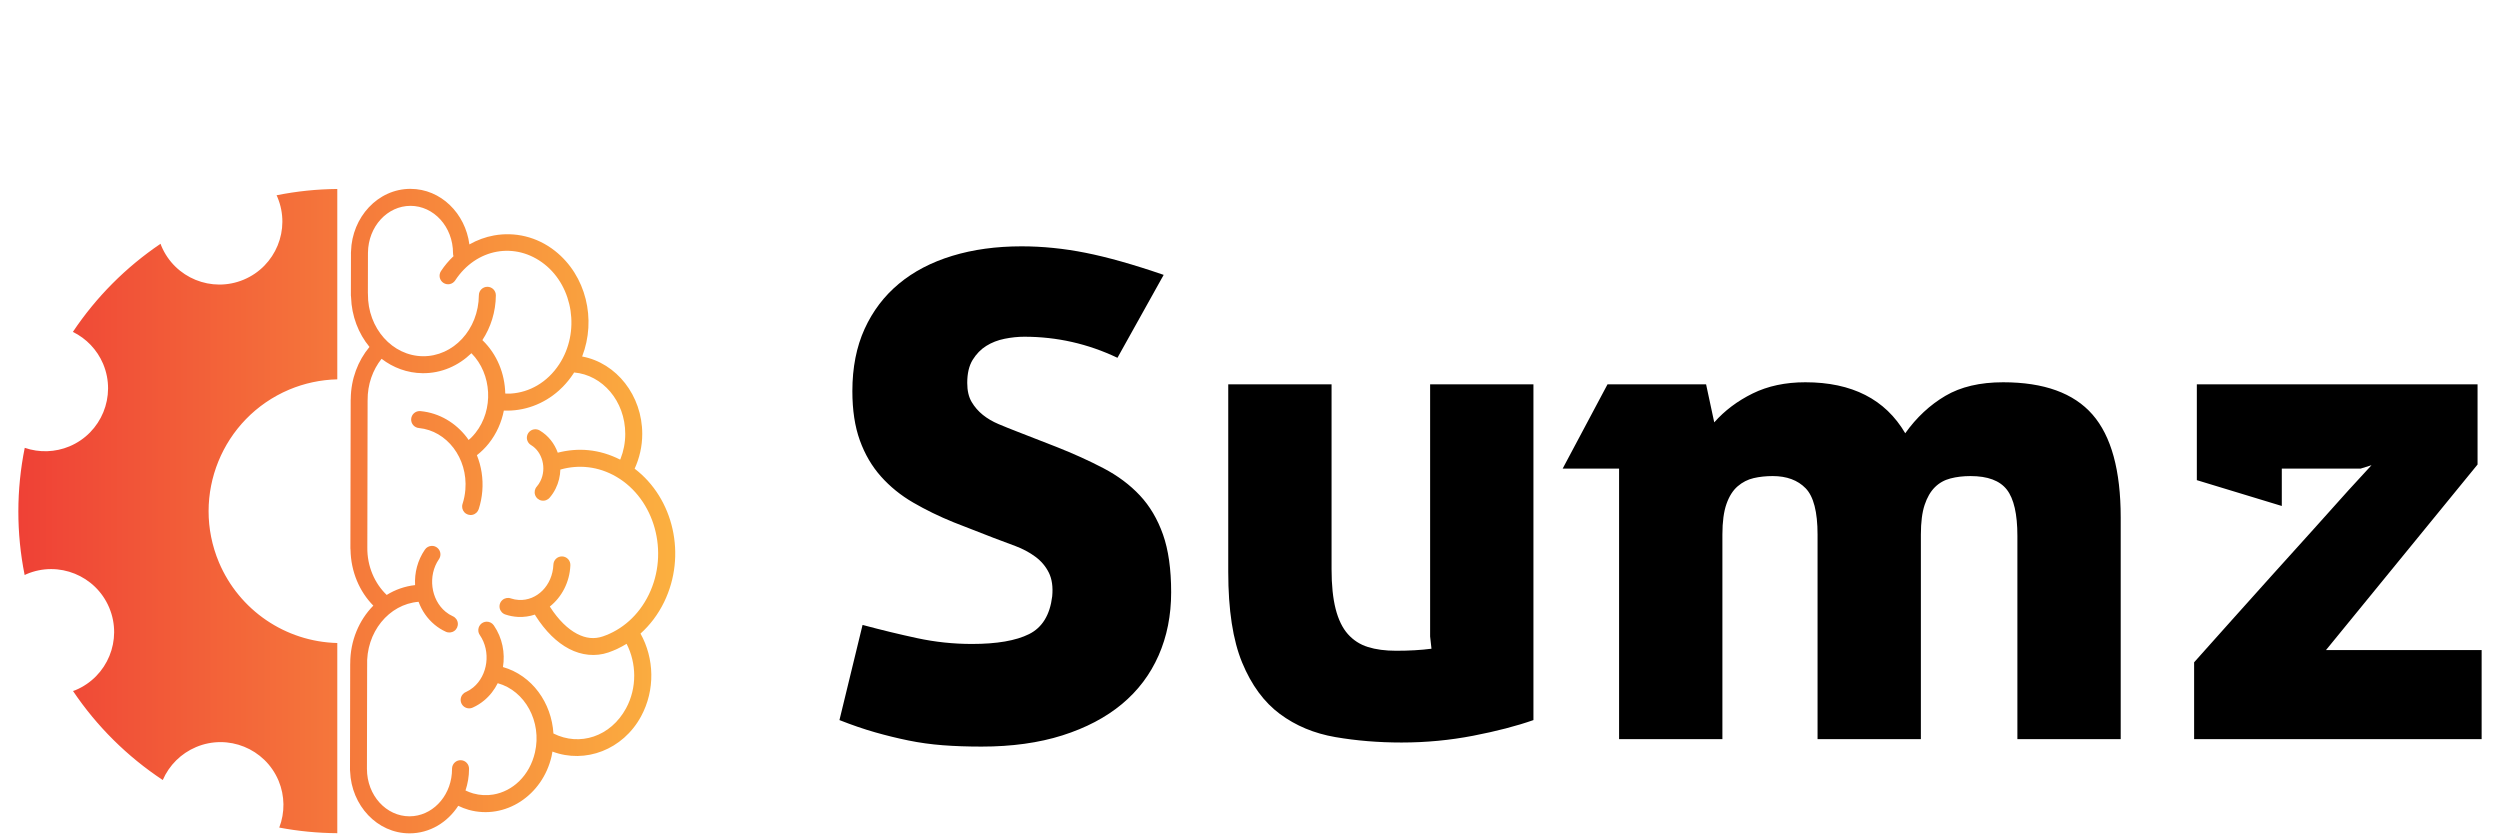
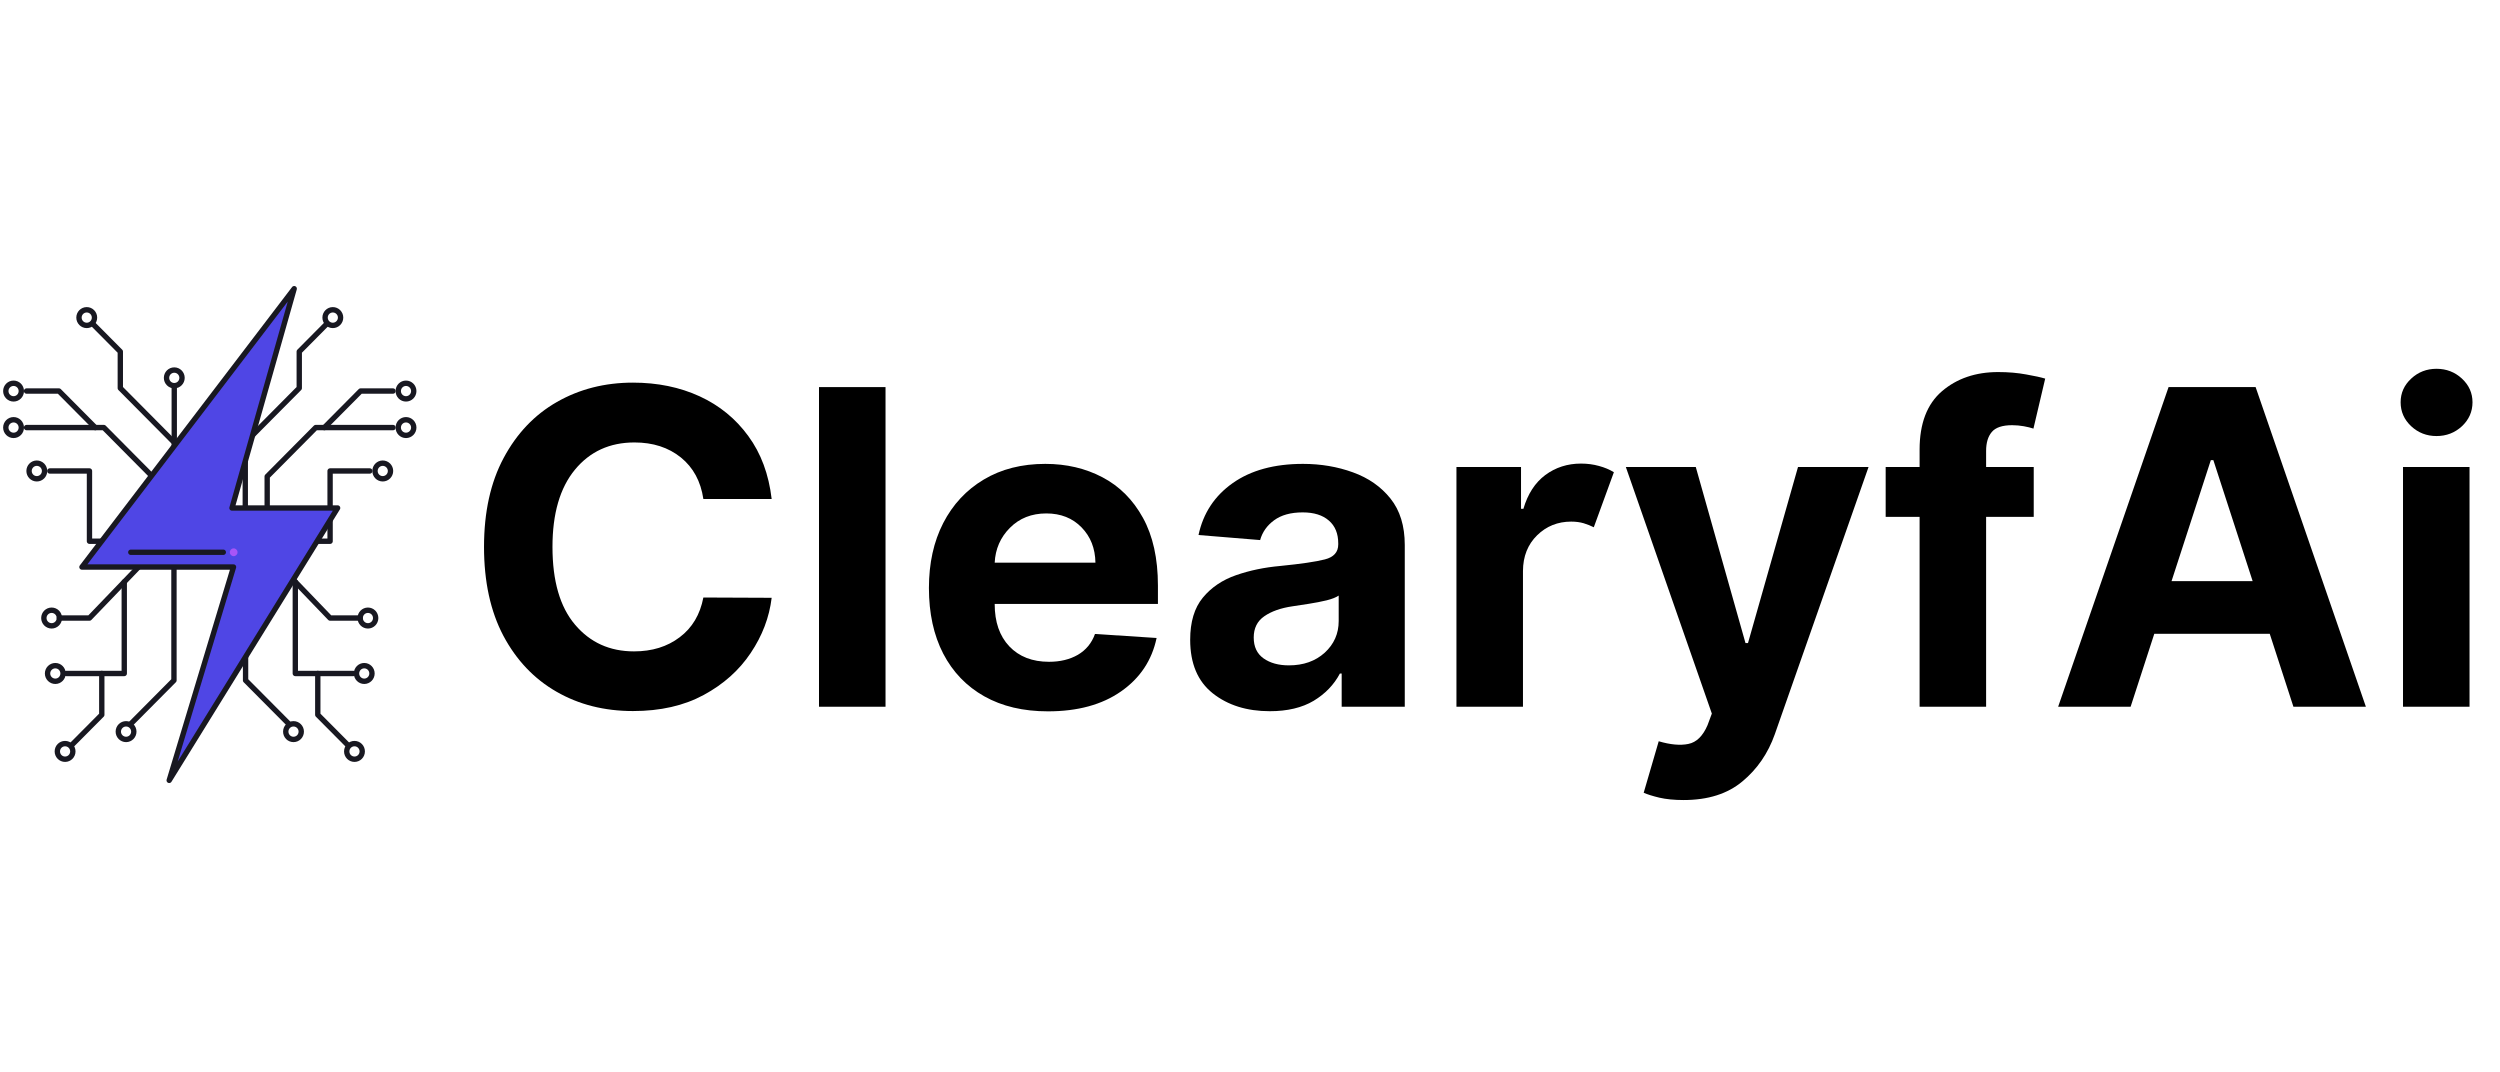
- <svg xmlns="http://www.w3.org/2000/svg" width="90" height="30" viewBox="0 0 300 101.491" class="css-1j8o68f" version="1.1" id="svg12">
-   <defs id="SvgjsDefs10989">
-     <linearGradient id="SvgjsLinearGradient10994">
-       <stop id="SvgjsStop10995" stop-color="#ef4136" offset="0" />
-       <stop id="SvgjsStop10996" stop-color="#fbb040" offset="1" />
-     </linearGradient>
+ <svg xmlns="http://www.w3.org/2000/svg" width="350" zoomAndPan="magnify" viewBox="0 0 262.5 112.5" height="150" preserveAspectRatio="xMidYMid meet" version="1.0">
+   <defs>
+     <g />
+     <clipPath id="8cb0fb4165">
+       <path d="M 41 39 L 43.723 39 L 43.723 43 L 41 43 Z M 41 39 " clip-rule="nonzero" />
+     </clipPath>
+     <clipPath id="45a189660b">
+       <path d="M 41 43 L 43.723 43 L 43.723 46 L 41 46 Z M 41 43 " clip-rule="nonzero" />
+     </clipPath>
+     <clipPath id="fdc8938dcf">
+       <path d="M 0.332 39 L 3 39 L 3 43 L 0.332 43 Z M 0.332 39 " clip-rule="nonzero" />
+     </clipPath>
+     <clipPath id="46cd685b9e">
+       <path d="M 0.332 43 L 3 43 L 3 46 L 0.332 46 Z M 0.332 43 " clip-rule="nonzero" />
+     </clipPath>
+     <clipPath id="e914ae5741">
+       <path d="M 8 30 L 36 30 L 36 82.309 L 8 82.309 Z M 8 30 " clip-rule="nonzero" />
+     </clipPath>
  </defs>
-   <g id="SvgjsG10990" featurekey="hmhgWD-0" transform="matrix(0.827779,0,0,0.827779,-1.498085,20.44879)" fill="url(#SvgjsLinearGradient10994)">
-     <path d="m59.5 3.082c-4.795 0-8.602 4.16-8.746 9.193a1.25 1.25 0 0 0-0.01 0.16v0.051 0.002c-2.12e-4 0.027-0.004 0.053-0.004 0.08a1.25 1.25 0 0 0 0.004 0.125l-0.012 6.062a1.25 1.25 0 0 0 0.027 0.27 1.25 1.25 0 0 0 0 0.006c0.088 2.786 1.089 5.342 2.709 7.309-1.697 2.033-2.723 4.707-2.754 7.625a1.25 1.25 0 0 0-0.012 0.18l-0.041 21.643a1.25 1.25 0 0 0 0 0.008c-3.4e-5 0.003 3.3e-5 0.005 0 0.008v0.164a1.25 1.25 0 0 0 0.018 0.215 1.25 1.25 0 0 0 0 0.008c0.058 3.216 1.313 6.136 3.356 8.213-2.113 2.135-3.4 5.177-3.398 8.484v0.002a1.25 1.25 0 0 0-0.006 0.121l-0.029 15.393a1.25 1.25 0 0 0 0 0.014c0 0.002-1e-6 0.004 0 0.006v0.156a1.25 1.25 0 0 0 0.018 0.225c0.189 4.991 3.977 9.1 8.742 9.1 2.987 0 5.589-1.618 7.166-4.051 0.492 0.234 1 0.442 1.537 0.592 5.393 1.499 10.865-2.125 12.193-7.873 0.054-0.233 0.09-0.466 0.129-0.699 4.827 1.821 10.372-0.265 13.033-5.17 2.117-3.903 1.951-8.559-0.076-12.191 1.391-1.247 2.581-2.804 3.471-4.631 3.343-6.865 1.417-15.253-4.334-19.629 0.706-1.55 1.119-3.279 1.119-5.115 0-5.654-3.788-10.445-8.842-11.391 2.112-5.442 0.607-11.91-4.006-15.543-2.675-2.106-5.914-2.814-8.961-2.268-1.26 0.226-2.482 0.678-3.623 1.322-0.591-4.563-4.201-8.174-8.668-8.174zm-10.766 0.018a47.453 47.453 0 0 0-8.94 0.928l0.006 0.004 0.002 0.002a9.264 9.264 0 0 1 0.111 0.238l0.025 0.062a9.264 9.264 0 0 1-4.973 12.109 9.264 9.264 0 0 1-12.115-4.951 9.264 9.264 0 0 1-0.121-0.328 47.453 47.453 0 0 0-12.898 12.963 9.264 9.264 0 0 1 4.436 4.674l0.027 0.064a9.264 9.264 0 0 1-4.973 12.107 9.264 9.264 0 0 1-6.574 0.213 47.453 47.453 0 0 0-0.014 18.713 9.264 9.264 0 0 1 0.295-0.139 9.264 9.264 0 0 1 12.133 4.906l0.027 0.064a9.264 9.264 0 0 1-4.973 12.105 9.264 9.264 0 0 1-0.363 0.131 47.453 47.453 0 0 0 13.203 13.094 9.264 9.264 0 0 1 4.887-4.842 9.264 9.264 0 0 1 12.135 4.906l0.027 0.064a9.264 9.264 0 0 1 0.09 6.869 47.453 47.453 0 0 0 8.539 0.826v-27.98a19.424 19.424 0 0 1-17.408-11.857 19.424 19.424 0 0 1 10.332-25.426 19.424 19.424 0 0 1 7.076-1.51v-28.012zm10.766 2.482c3.407 0 6.262 3.053 6.262 6.986a1.25 1.25 0 0 0 0.068 0.422c-0.678 0.644-1.302 1.37-1.844 2.197a1.25 1.25 0 1 0 2.092 1.369c3.092-4.723 8.867-5.748 13.127-2.393 4.26 3.355 5.272 10.002 2.18 14.725-1.758 2.685-4.399 4.144-7.119 4.314-0.273 0.017-0.547 0.005-0.82-0.004-0.062-2.905-1.192-5.772-3.367-7.863 1.227-1.869 1.961-4.138 1.984-6.58a1.25 1.25 0 1 0-2.5-0.025c-0.048 5.084-3.788 9.027-8.244 8.977-4.457-0.051-8.126-4.082-8.078-9.166a1.25 1.25 0 0 0-0.004-0.125 1.25 1.25 0 0 0-0.004-0.025l0.01-5.293 0.002-0.613c0.041-3.892 2.873-6.902 6.256-6.902zm8.973 21.689c3.012 3.038 3.31 8.29 0.594 11.713-0.216 0.272-0.442 0.524-0.68 0.756-0.108 0.105-0.224 0.192-0.336 0.289-0.087-0.124-0.166-0.253-0.258-0.373-1.634-2.135-4.022-3.601-6.799-3.871a1.25 1.25 0 0 0-0.123-0.008 1.25 1.25 0 0 0-0.119 2.496c4.081 0.397 7.202 4.402 6.824 9.07-0.059 0.73-0.2 1.427-0.412 2.082a1.25 1.25 0 1 0 2.379 0.768c0.271-0.839 0.451-1.726 0.525-2.648 0.151-1.861-0.146-3.663-0.795-5.277 0.633-0.494 1.224-1.067 1.75-1.73 1.142-1.439 1.876-3.106 2.215-4.836 2.914 0.127 5.822-0.905 8.111-2.957 0.198-0.177 0.39-0.362 0.578-0.555 0.565-0.577 1.085-1.221 1.549-1.93 0.035-0.053 0.062-0.109 0.096-0.162 4.168 0.358 7.527 4.197 7.527 9.037 0 1.307-0.248 2.544-0.691 3.66-0.017 0.043-0.041 0.082-0.059 0.125-1.5-0.762-3.071-1.23-4.65-1.387-1.53-0.151-3.059-0.014-4.529 0.367-0.476-1.33-1.372-2.499-2.639-3.26a1.25 1.25 0 0 0-0.715-0.186 1.25 1.25 0 0 0-0.572 2.328c1.649 0.99 2.32 3.403 1.371 5.303-0.148 0.297-0.324 0.56-0.52 0.789a1.25 1.25 0 1 0 1.9 1.623c0.33-0.386 0.618-0.819 0.855-1.295 0.449-0.898 0.674-1.862 0.703-2.818 2.682-0.766 5.597-0.49 8.254 1.066 5.612 3.287 7.801 11.083 4.758 17.334-1.509 3.098-3.98 5.197-6.754 6.143-1.248 0.426-2.485 0.312-3.814-0.383s-2.721-2.014-3.977-3.977a1.25 1.25 0 0 0-0.02-0.029c1.752-1.386 2.922-3.583 3.025-6.059a1.25 1.25 0 0 0-1.215-1.318 1.25 1.25 0 0 0-1.283 1.215c-0.128 3.081-2.439 5.323-5.07 5.191-0.411-0.021-0.805-0.098-1.182-0.225a1.251 1.251 0 1 0-0.797 2.371c0.588 0.198 1.211 0.317 1.853 0.35 0.866 0.043 1.697-0.085 2.477-0.342a1.25 1.25 0 0 0 0.105 0.193c1.43 2.235 3.089 3.887 4.924 4.846 1.835 0.959 3.878 1.182 5.779 0.533 0.932-0.318 1.828-0.751 2.682-1.273 1.459 2.842 1.556 6.473-0.078 9.486-2.268 4.181-6.834 5.646-10.688 3.707-0.271-4.508-3.128-8.544-7.426-9.775 0.339-2.074-0.082-4.286-1.336-6.117a1.25 1.25 0 0 0-1.062-0.559 1.25 1.25 0 0 0-1.217 1.43 1.25 1.25 0 0 0 0.023 0.123 1.25 1.25 0 0 0 0.191 0.418c1.656 2.418 1.187 5.928-0.979 7.711-0.339 0.279-0.694 0.499-1.059 0.664a1.25 1.25 0 1 0 1.031 2.275c0.567-0.257 1.112-0.594 1.617-1.01 0.868-0.715 1.54-1.593 2.023-2.559a1.25 1.25 0 0 0 0.023 0.008c3.983 1.107 6.501 5.648 5.453 10.184-0.786 3.401-3.263 5.713-6.133 6.189-0.239 0.04-0.481 0.068-0.725 0.082-0.488 0.028-0.985 0.001-1.482-0.08-0.249-0.041-0.497-0.095-0.746-0.164-0.395-0.11-0.768-0.263-1.131-0.436 0.331-1 0.52-2.07 0.52-3.184a1.25 1.25 0 0 0-2.498-0.088 1.25 1.25 0 0 0-0.002 0.088c0 3.688-2.51 6.601-5.631 6.951-0.208 0.023-0.418 0.035-0.631 0.035-3.405 0-6.257-3.05-6.26-6.981-1e-6 -0.002 0-0.004 0-0.006l0.029-14.947a1.25 1.25 0 0 0 0.002-0.154c-0.216-5 3.212-9.125 7.566-9.473 0.477 1.292 1.27 2.471 2.379 3.385 0.505 0.416 1.048 0.755 1.615 1.012a1.25 1.25 0 1 0 1.031-2.277c-0.365-0.165-0.72-0.385-1.059-0.664-2.165-1.783-2.634-5.293-0.979-7.711a1.25 1.25 0 0 0-1.041-1.971 1.25 1.25 0 0 0-1.022 0.559c-1.073 1.567-1.537 3.412-1.438 5.211-1.517 0.169-2.928 0.674-4.176 1.447-1.756-1.68-2.887-4.186-2.85-7.004l0.02-10.695 0.021-10.838a1.25 1.25 0 0 0 0.002-0.1c-0.022-2.354 0.765-4.493 2.053-6.107 1.701 1.308 3.773 2.093 6.031 2.119 2.771 0.032 5.28-1.095 7.184-2.936z" id="path6" />
+   <path stroke-linecap="round" transform="matrix(0.0200694, 0, 0, -0.0202127, -20.64064, 99.09643)" fill="none" stroke-linejoin="round" d="M 1938.199 1983.92 L 2311.708 1983.92 L 2311.708 2173.119 L 1938.199 2173.119 Z M 1938.199 1983.92 " stroke="#181821" stroke-width="28" stroke-opacity="1" stroke-miterlimit="10" />
+   <path stroke-linecap="round" transform="matrix(0.0200694, 0, 0, -0.0202127, -20.64064, 99.09643)" fill="none" stroke-linejoin="round" d="M 2426.349 2091.178 L 2426.349 2427.446 L 2680.351 2681.579 L 3084.612 2681.579 " stroke="#181821" stroke-width="28" stroke-opacity="1" stroke-miterlimit="10" />
+   <path stroke-linecap="round" transform="matrix(0.0200694, 0, 0, -0.0202127, -20.64064, 99.09643)" fill="none" stroke-linejoin="round" d="M 2311.708 2091.178 L 2755.481 2091.178 L 2755.481 2456.048 L 2962.964 2456.048 " stroke="#181821" stroke-width="28" stroke-opacity="1" stroke-miterlimit="10" />
+   <path stroke-linecap="round" transform="matrix(0.0200694, 0, 0, -0.0202127, -20.64064, 99.09643)" fill="none" stroke-linejoin="round" d="M 2368.931 2091.178 L 2755.481 1692.101 L 2912.942 1692.101 " stroke="#181821" stroke-width="28" stroke-opacity="1" stroke-miterlimit="10" />
+   <path stroke-linecap="round" transform="matrix(0.0200694, 0, 0, -0.0202127, -20.64064, 99.09643)" fill="none" stroke-linejoin="round" d="M 2573.495 1879.948 L 2573.495 1404.148 L 2877.129 1404.148 " stroke="#181821" stroke-width="28" stroke-opacity="1" stroke-miterlimit="10" />
+   <path stroke-linecap="round" transform="matrix(0.0200694, 0, 0, -0.0202127, -20.64064, 99.09643)" fill="none" stroke-linejoin="round" d="M 2313.265 1983.92 L 2313.265 1368.395 L 2539.239 1142.671 " stroke="#181821" stroke-width="28" stroke-opacity="1" stroke-miterlimit="10" />
+   <path stroke-linecap="round" transform="matrix(0.0200694, 0, 0, -0.0202127, -20.64064, 99.09643)" fill="none" stroke-linejoin="round" d="M 2311.708 2173.119 L 2311.708 2899.187 " stroke="#181821" stroke-width="28" stroke-opacity="1" stroke-miterlimit="10" />
+   <path stroke-linecap="round" transform="matrix(0.0200694, 0, 0, -0.0202127, -20.64064, 99.09643)" fill="none" stroke-linejoin="round" d="M 2691.056 1404.148 L 2691.056 1189.439 L 2848.517 1032.127 " stroke="#181821" stroke-width="28" stroke-opacity="1" stroke-miterlimit="10" />
+   <path stroke-linecap="round" transform="matrix(0.0200694, 0, 0, -0.0202127, -20.64064, 99.09643)" fill="none" stroke-linejoin="round" d="M 2725.312 2681.579 L 2915.083 2871.358 L 3084.612 2871.358 " stroke="#181821" stroke-width="28" stroke-opacity="1" stroke-miterlimit="10" />
+   <path stroke-linecap="round" transform="matrix(0.0200694, 0, 0, -0.0202127, -20.64064, 99.09643)" fill="none" stroke-linejoin="round" d="M 2352.387 2939.771 C 2352.387 2917.353 2334.091 2899.187 2311.708 2899.187 C 2289.325 2899.187 2271.223 2917.353 2271.223 2939.771 C 2271.223 2962.189 2289.325 2980.355 2311.708 2980.355 C 2334.091 2980.355 2352.387 2962.189 2352.387 2939.771 Z M 2352.387 2939.771 " stroke="#181821" stroke-width="28" stroke-opacity="1" stroke-miterlimit="10" />
+   <path stroke-linecap="round" transform="matrix(0.0200694, 0, 0, -0.0202127, -20.64064, 99.09643)" fill="none" stroke-linejoin="round" d="M 2810.369 3252.848 C 2810.369 3230.43 2792.073 3212.264 2769.689 3212.264 C 2747.306 3212.264 2729.205 3230.43 2729.205 3252.848 C 2729.205 3275.266 2747.306 3293.432 2769.689 3293.432 C 2792.073 3293.432 2810.369 3275.266 2810.369 3252.848 Z M 2810.369 3252.848 " stroke="#181821" stroke-width="28" stroke-opacity="1" stroke-miterlimit="10" />
+   <g clip-path="url(#8cb0fb4165)">
+     <path stroke-linecap="round" transform="matrix(0.0200694, 0, 0, -0.0202127, -20.64064, 99.09643)" fill="none" stroke-linejoin="round" d="M 3193.22 2871.165 C 3193.22 2848.747 3174.924 2830.581 3152.541 2830.581 C 3130.158 2830.581 3112.056 2848.747 3112.056 2871.165 C 3112.056 2893.583 3130.158 2911.749 3152.541 2911.749 C 3174.924 2911.749 3193.22 2893.583 3193.22 2871.165 Z M 3193.22 2871.165 " stroke="#181821" stroke-width="28" stroke-opacity="1" stroke-miterlimit="10" />
  </g>
-   <g id="SvgjsG10991" featurekey="1RRcwp-0" transform="matrix(4.139081,0,0,4.139081,97.59891,7.235049)" fill="#000000">
-     <path d="M3.94 13.62 c-0.427 -0.173 -0.823 -0.367 -1.19 -0.58 s-0.683 -0.47 -0.95 -0.77 s-0.473 -0.653 -0.62 -1.06 s-0.22 -0.89 -0.22 -1.45 c0 -0.693 0.12 -1.303 0.36 -1.83 s0.577 -0.97 1.01 -1.33 s0.957 -0.633 1.57 -0.82 s1.293 -0.28 2.04 -0.28 c0.613 0 1.24 0.063 1.88 0.19 s1.407 0.343 2.3 0.65 l-1.36 2.44 c-0.867 -0.413 -1.78 -0.62 -2.74 -0.62 c-0.187 0 -0.38 0.02 -0.58 0.06 s-0.38 0.11 -0.54 0.21 s-0.293 0.237 -0.4 0.41 s-0.16 0.4 -0.16 0.68 c0 0.227 0.043 0.413 0.13 0.56 s0.197 0.273 0.33 0.38 s0.287 0.197 0.46 0.27 s0.347 0.143 0.52 0.21 l1.18 0.46 c0.507 0.2 0.97 0.41 1.39 0.63 s0.777 0.487 1.07 0.8 s0.52 0.697 0.68 1.15 s0.24 1.02 0.24 1.7 s-0.123 1.3 -0.37 1.86 s-0.607 1.037 -1.08 1.43 s-1.057 0.7 -1.75 0.92 s-1.487 0.33 -2.38 0.33 c-0.413 0 -0.793 -0.013 -1.14 -0.04 s-0.683 -0.073 -1.01 -0.14 s-0.653 -0.147 -0.98 -0.24 s-0.677 -0.213 -1.05 -0.36 l0.68 -2.8 c0.547 0.147 1.083 0.277 1.61 0.39 s1.063 0.17 1.61 0.17 c0.733 0 1.293 -0.097 1.68 -0.29 s0.613 -0.563 0.68 -1.11 c0.027 -0.28 -0.007 -0.513 -0.1 -0.7 s-0.227 -0.343 -0.4 -0.47 s-0.367 -0.23 -0.58 -0.31 l-0.64 -0.24 z M12.02 9.56 l3.04 -0 l0 5.44 c0 0.467 0.04 0.857 0.12 1.17 s0.2 0.56 0.36 0.74 s0.357 0.307 0.59 0.38 s0.51 0.11 0.83 0.11 c0.387 0 0.733 -0.02 1.04 -0.06 l-0.04 -0.36 l0 -7.42 l3.04 0 l0 9.88 c-0.493 0.173 -1.083 0.327 -1.77 0.46 s-1.39 0.2 -2.11 0.2 c-0.68 0 -1.33 -0.053 -1.95 -0.16 s-1.163 -0.333 -1.63 -0.68 s-0.837 -0.85 -1.11 -1.51 s-0.41 -1.55 -0.41 -2.67 l0 -5.52 z M23.52 12.04 l-1.66 0 l1.32 -2.48 l2.9 0 l0.24 1.12 c0.307 -0.347 0.683 -0.63 1.13 -0.85 s0.963 -0.33 1.55 -0.33 c1.373 0 2.353 0.5 2.94 1.5 c0.333 -0.467 0.727 -0.833 1.18 -1.1 s1.02 -0.4 1.7 -0.4 c1.2 0 2.077 0.317 2.63 0.95 s0.83 1.643 0.83 3.03 l0 6.52 l-3.04 0 l0 -5.98 c0 -0.64 -0.103 -1.093 -0.31 -1.36 s-0.563 -0.4 -1.07 -0.4 c-0.213 0 -0.41 0.023 -0.59 0.07 s-0.333 0.133 -0.46 0.26 s-0.227 0.3 -0.3 0.52 s-0.11 0.51 -0.11 0.87 l0 6.02 l-3.04 0 l0 -6.02 c0 -0.667 -0.117 -1.12 -0.35 -1.36 s-0.557 -0.36 -0.97 -0.36 c-0.2 0 -0.387 0.02 -0.56 0.06 s-0.33 0.12 -0.47 0.24 s-0.25 0.293 -0.33 0.52 s-0.12 0.527 -0.12 0.9 l0 6.02 l-3.04 0 l0 -7.96 z M44.32 17.38 l4.58 0 l0 2.62 l-8.46 0 l0 -2.26 l0.33 -0.37 l0.84 -0.94 l1.13 -1.26 l1.2 -1.33 l1.04 -1.16 l0.68 -0.74 l-0.32 0.1 l-2.32 0 l0 1.1 l-2.5 -0.76 l0 -2.82 l8.26 0 l0 2.36 z" id="path9" />
+   <g clip-path="url(#45a189660b)">
+     <path stroke-linecap="round" transform="matrix(0.0200694, 0, 0, -0.0202127, -20.64064, 99.09643)" fill="none" stroke-linejoin="round" d="M 3193.22 2681.579 C 3193.22 2659.162 3174.924 2640.995 3152.541 2640.995 C 3130.158 2640.995 3112.056 2659.162 3112.056 2681.579 C 3112.056 2703.997 3130.158 2722.163 3152.541 2722.163 C 3174.924 2722.163 3193.22 2703.997 3193.22 2681.579 Z M 3193.22 2681.579 " stroke="#181821" stroke-width="28" stroke-opacity="1" stroke-miterlimit="10" />
+   </g>
+   <path stroke-linecap="round" transform="matrix(0.0200694, 0, 0, -0.0202127, -20.64064, 99.09643)" fill="none" stroke-linejoin="round" d="M 3071.572 2456.048 C 3071.572 2433.63 3053.276 2415.464 3030.893 2415.464 C 3008.509 2415.464 2990.408 2433.63 2990.408 2456.048 C 2990.408 2478.466 3008.509 2496.632 3030.893 2496.632 C 3053.276 2496.632 3071.572 2478.466 3071.572 2456.048 Z M 3071.572 2456.048 " stroke="#181821" stroke-width="28" stroke-opacity="1" stroke-miterlimit="10" />
+   <path stroke-linecap="round" transform="matrix(0.0200694, 0, 0, -0.0202127, -20.64064, 99.09643)" fill="none" stroke-linejoin="round" d="M 2974.642 1404.148 C 2974.642 1381.73 2956.541 1363.564 2934.158 1363.564 C 2911.775 1363.564 2893.673 1381.73 2893.673 1404.148 C 2893.673 1426.566 2911.775 1444.732 2934.158 1444.732 C 2956.541 1444.732 2974.642 1426.566 2974.642 1404.148 Z M 2974.642 1404.148 " stroke="#181821" stroke-width="28" stroke-opacity="1" stroke-miterlimit="10" />
+   <path stroke-linecap="round" transform="matrix(0.0200694, 0, 0, -0.0202127, -20.64064, 99.09643)" fill="none" stroke-linejoin="round" d="M 2993.911 1692.101 C 2993.911 1669.684 2975.81 1651.517 2953.427 1651.517 C 2931.044 1651.517 2912.942 1669.684 2912.942 1692.101 C 2912.942 1714.712 2931.044 1732.685 2953.427 1732.685 C 2975.81 1732.685 2993.911 1714.712 2993.911 1692.101 Z M 2993.911 1692.101 " stroke="#181821" stroke-width="28" stroke-opacity="1" stroke-miterlimit="10" />
+   <path stroke-linecap="round" transform="matrix(0.0200694, 0, 0, -0.0202127, -20.64064, 99.09643)" fill="none" stroke-linejoin="round" d="M 2923.647 999.273 C 2923.647 976.856 2905.546 958.689 2883.163 958.689 C 2860.585 958.689 2842.484 976.856 2842.484 999.273 C 2842.484 1021.691 2860.585 1039.858 2883.163 1039.858 C 2905.546 1039.858 2923.647 1021.691 2923.647 999.273 Z M 2923.647 999.273 " stroke="#181821" stroke-width="28" stroke-opacity="1" stroke-miterlimit="10" />
+   <path stroke-linecap="round" transform="matrix(0.0200694, 0, 0, -0.0202127, -20.64064, 99.09643)" fill="none" stroke-linejoin="round" d="M 2604.637 1102.086 C 2604.637 1079.669 2586.536 1061.502 2563.958 1061.502 C 2541.574 1061.502 2523.473 1079.669 2523.473 1102.086 C 2523.473 1124.504 2541.574 1142.671 2563.958 1142.671 C 2586.536 1142.671 2604.637 1124.504 2604.637 1102.086 Z M 2604.637 1102.086 " stroke="#181821" stroke-width="28" stroke-opacity="1" stroke-miterlimit="10" />
+   <path stroke-linecap="round" transform="matrix(0.0200694, 0, 0, -0.0202127, -20.64064, 99.09643)" fill="none" stroke-linejoin="round" d="M 2311.708 2604.083 L 2594.126 2886.432 L 2594.126 3076.211 L 2739.131 3221.347 " stroke="#181821" stroke-width="28" stroke-opacity="1" stroke-miterlimit="10" />
+   <path stroke-linecap="round" transform="matrix(0.0200694, 0, 0, -0.0202127, -20.64064, 99.09643)" fill="none" stroke-linejoin="round" d="M 1825.699 2091.178 L 1825.699 2427.446 L 1571.697 2681.579 L 1167.435 2681.579 " stroke="#181821" stroke-width="28" stroke-opacity="1" stroke-miterlimit="10" />
+   <path stroke-linecap="round" transform="matrix(0.0200694, 0, 0, -0.0202127, -20.64064, 99.09643)" fill="none" stroke-linejoin="round" d="M 1940.145 2091.178 L 1496.567 2091.178 L 1496.567 2456.048 L 1289.084 2456.048 " stroke="#181821" stroke-width="28" stroke-opacity="1" stroke-miterlimit="10" />
+   <path stroke-linecap="round" transform="matrix(0.0200694, 0, 0, -0.0202127, -20.64064, 99.09643)" fill="none" stroke-linejoin="round" d="M 1882.922 2091.178 L 1496.567 1692.101 L 1339.105 1692.101 " stroke="#181821" stroke-width="28" stroke-opacity="1" stroke-miterlimit="10" />
+   <path stroke-linecap="round" transform="matrix(0.0200694, 0, 0, -0.0202127, -20.64064, 99.09643)" fill="none" stroke-linejoin="round" d="M 1678.553 1879.948 L 1678.553 1404.148 L 1374.919 1404.148 " stroke="#181821" stroke-width="28" stroke-opacity="1" stroke-miterlimit="10" />
+   <path stroke-linecap="round" transform="matrix(0.0200694, 0, 0, -0.0202127, -20.64064, 99.09643)" fill="none" stroke-linejoin="round" d="M 1938.588 1983.92 L 1938.588 1368.395 L 1712.809 1142.671 " stroke="#181821" stroke-width="28" stroke-opacity="1" stroke-miterlimit="10" />
+   <path stroke-linecap="round" transform="matrix(0.0200694, 0, 0, -0.0202127, -20.64064, 99.09643)" fill="none" stroke-linejoin="round" d="M 1940.145 2173.119 L 1940.145 2899.187 " stroke="#181821" stroke-width="28" stroke-opacity="1" stroke-miterlimit="10" />
+   <path stroke-linecap="round" transform="matrix(0.0200694, 0, 0, -0.0202127, -20.64064, 99.09643)" fill="none" stroke-linejoin="round" d="M 1560.992 1404.148 L 1560.992 1189.439 L 1403.53 1032.127 " stroke="#181821" stroke-width="28" stroke-opacity="1" stroke-miterlimit="10" />
+   <path stroke-linecap="round" transform="matrix(0.0200694, 0, 0, -0.0202127, -20.64064, 99.09643)" fill="none" stroke-linejoin="round" d="M 1526.736 2681.579 L 1336.964 2871.358 L 1167.435 2871.358 " stroke="#181821" stroke-width="28" stroke-opacity="1" stroke-miterlimit="10" />
+   <path stroke-linecap="round" transform="matrix(0.0200694, 0, 0, -0.0202127, -20.64064, 99.09643)" fill="none" stroke-linejoin="round" d="M 1899.661 2939.771 C 1899.661 2917.353 1917.762 2899.187 1940.145 2899.187 C 1962.723 2899.187 1980.824 2917.353 1980.824 2939.771 C 1980.824 2962.189 1962.723 2980.355 1940.145 2980.355 C 1917.762 2980.355 1899.661 2962.189 1899.661 2939.771 Z M 1899.661 2939.771 " stroke="#181821" stroke-width="28" stroke-opacity="1" stroke-miterlimit="10" />
+   <path stroke-linecap="round" transform="matrix(0.0200694, 0, 0, -0.0202127, -20.64064, 99.09643)" fill="none" stroke-linejoin="round" d="M 1441.679 3252.848 C 1441.679 3230.43 1459.78 3212.264 1482.358 3212.264 C 1504.742 3212.264 1522.843 3230.43 1522.843 3252.848 C 1522.843 3275.266 1504.742 3293.432 1482.358 3293.432 C 1459.78 3293.432 1441.679 3275.266 1441.679 3252.848 Z M 1441.679 3252.848 " stroke="#181821" stroke-width="28" stroke-opacity="1" stroke-miterlimit="10" />
+   <g clip-path="url(#fdc8938dcf)">
+     <path stroke-linecap="round" transform="matrix(0.0200694, 0, 0, -0.0202127, -20.64064, 99.09643)" fill="none" stroke-linejoin="round" d="M 1058.828 2871.165 C 1058.828 2848.747 1077.124 2830.581 1099.507 2830.581 C 1121.89 2830.581 1139.991 2848.747 1139.991 2871.165 C 1139.991 2893.583 1121.89 2911.749 1099.507 2911.749 C 1077.124 2911.749 1058.828 2893.583 1058.828 2871.165 Z M 1058.828 2871.165 " stroke="#181821" stroke-width="28" stroke-opacity="1" stroke-miterlimit="10" />
+   </g>
+   <g clip-path="url(#46cd685b9e)">
+     <path stroke-linecap="round" transform="matrix(0.0200694, 0, 0, -0.0202127, -20.64064, 99.09643)" fill="none" stroke-linejoin="round" d="M 1058.828 2681.579 C 1058.828 2659.162 1077.124 2640.995 1099.507 2640.995 C 1121.89 2640.995 1139.991 2659.162 1139.991 2681.579 C 1139.991 2703.997 1121.89 2722.163 1099.507 2722.163 C 1077.124 2722.163 1058.828 2703.997 1058.828 2681.579 Z M 1058.828 2681.579 " stroke="#181821" stroke-width="28" stroke-opacity="1" stroke-miterlimit="10" />
+   </g>
+   <path stroke-linecap="round" transform="matrix(0.0200694, 0, 0, -0.0202127, -20.64064, 99.09643)" fill="none" stroke-linejoin="round" d="M 1180.476 2456.048 C 1180.476 2433.63 1198.577 2415.464 1220.961 2415.464 C 1243.538 2415.464 1261.64 2433.63 1261.64 2456.048 C 1261.64 2478.466 1243.538 2496.632 1220.961 2496.632 C 1198.577 2496.632 1180.476 2478.466 1180.476 2456.048 Z M 1180.476 2456.048 " stroke="#181821" stroke-width="28" stroke-opacity="1" stroke-miterlimit="10" />
+   <path stroke-linecap="round" transform="matrix(0.0200694, 0, 0, -0.0202127, -20.64064, 99.09643)" fill="none" stroke-linejoin="round" d="M 1277.211 1404.148 C 1277.211 1381.73 1295.507 1363.564 1317.89 1363.564 C 1340.273 1363.564 1358.374 1381.73 1358.374 1404.148 C 1358.374 1426.566 1340.273 1444.732 1317.89 1444.732 C 1295.507 1444.732 1277.211 1426.566 1277.211 1404.148 Z M 1277.211 1404.148 " stroke="#181821" stroke-width="28" stroke-opacity="1" stroke-miterlimit="10" />
+   <path stroke-linecap="round" transform="matrix(0.0200694, 0, 0, -0.0202127, -20.64064, 99.09643)" fill="none" stroke-linejoin="round" d="M 1257.942 1692.101 C 1257.942 1669.684 1276.238 1651.517 1298.621 1651.517 C 1321.004 1651.517 1339.105 1669.684 1339.105 1692.101 C 1339.105 1714.712 1321.004 1732.685 1298.621 1732.685 C 1276.238 1732.685 1257.942 1714.712 1257.942 1692.101 Z M 1257.942 1692.101 " stroke="#181821" stroke-width="28" stroke-opacity="1" stroke-miterlimit="10" />
+   <path stroke-linecap="round" transform="matrix(0.0200694, 0, 0, -0.0202127, -20.64064, 99.09643)" fill="none" stroke-linejoin="round" d="M 1328.4 999.273 C 1328.4 976.856 1346.502 958.689 1368.885 958.689 C 1391.463 958.689 1409.564 976.856 1409.564 999.273 C 1409.564 1021.691 1391.463 1039.858 1368.885 1039.858 C 1346.502 1039.858 1328.4 1021.691 1328.4 999.273 Z M 1328.4 999.273 " stroke="#181821" stroke-width="28" stroke-opacity="1" stroke-miterlimit="10" />
+   <path stroke-linecap="round" transform="matrix(0.0200694, 0, 0, -0.0202127, -20.64064, 99.09643)" fill="none" stroke-linejoin="round" d="M 1647.411 1102.086 C 1647.411 1079.669 1665.707 1061.502 1688.09 1061.502 C 1710.473 1061.502 1728.575 1079.669 1728.575 1102.086 C 1728.575 1124.504 1710.473 1142.671 1688.09 1142.671 C 1665.707 1142.671 1647.411 1124.504 1647.411 1102.086 Z M 1647.411 1102.086 " stroke="#181821" stroke-width="28" stroke-opacity="1" stroke-miterlimit="10" />
+   <path stroke-linecap="round" transform="matrix(0.0200694, 0, 0, -0.0202127, -20.64064, 99.09643)" fill="none" stroke-linejoin="round" d="M 1940.145 2604.083 L 1657.921 2886.432 L 1657.921 3076.211 L 1512.722 3221.347 " stroke="#181821" stroke-width="28" stroke-opacity="1" stroke-miterlimit="10" />
+   <path fill="#4f46e5" d="M 17.766 81.938 L 35.449 53.34 L 24.359 53.34 L 30.891 30.312 L 8.605 59.539 L 24.52 59.539 L 17.766 81.938 " fill-opacity="1" fill-rule="nonzero" />
+   <g clip-path="url(#e914ae5741)">
+     <path stroke-linecap="round" transform="matrix(0.0200694, 0, 0, -0.0202127, -20.64064, 99.09643)" fill="none" stroke-linejoin="round" d="M 1913.675 848.919 L 2794.798 2263.757 L 2242.222 2263.757 L 2567.656 3403.009 L 1457.25 1957.057 L 2250.202 1957.057 L 1913.675 848.919 " stroke="#181821" stroke-width="28" stroke-opacity="1" stroke-miterlimit="10" />
+   </g>
+   <path stroke-linecap="round" transform="matrix(0.0200694, 0, 0, -0.0202127, -20.64064, 99.09643)" fill="none" stroke-linejoin="round" d="M 1712.809 2033.781 L 2196.677 2033.781 " stroke="#181821" stroke-width="28" stroke-opacity="1" stroke-miterlimit="10" />
+   <path fill="#a855f7" d="M 24.941 57.988 C 24.941 58.215 24.758 58.398 24.535 58.398 C 24.312 58.398 24.129 58.215 24.129 57.988 C 24.129 57.762 24.312 57.578 24.535 57.578 C 24.758 57.578 24.941 57.762 24.941 57.988 " fill-opacity="1" fill-rule="nonzero" />
+   <g fill="#000000" fill-opacity="1">
+     <g transform="translate(48.49405, 74.20716)">
+       <g>
+         <path d="M 32.531 -21.812 L 25.359 -21.812 C 25.086 -23.664 24.301 -25.117 23 -26.172 C 21.695 -27.223 20.07 -27.75 18.125 -27.75 C 15.531 -27.75 13.445 -26.797 11.875 -24.891 C 10.301 -22.984 9.516 -20.281 9.516 -16.781 C 9.516 -13.195 10.305 -10.473 11.891 -8.609 C 13.473 -6.742 15.535 -5.812 18.078 -5.812 C 19.973 -5.812 21.57 -6.305 22.875 -7.297 C 24.188 -8.285 25.016 -9.676 25.359 -11.469 L 32.531 -11.438 C 32.281 -9.383 31.547 -7.453 30.328 -5.641 C 29.117 -3.828 27.473 -2.359 25.391 -1.234 C 23.316 -0.109 20.844 0.453 17.969 0.453 C 14.969 0.453 12.289 -0.223 9.938 -1.578 C 7.582 -2.93 5.723 -4.891 4.359 -7.453 C 3.004 -10.023 2.328 -13.133 2.328 -16.781 C 2.328 -20.445 3.016 -23.562 4.391 -26.125 C 5.766 -28.695 7.629 -30.656 9.984 -32 C 12.348 -33.352 15.008 -34.031 17.969 -34.031 C 20.551 -34.031 22.883 -33.551 24.969 -32.594 C 27.051 -31.633 28.754 -30.242 30.078 -28.422 C 31.41 -26.609 32.227 -24.406 32.531 -21.812 Z M 32.531 -21.812 " />
+       </g>
+     </g>
+   </g>
+   <g fill="#000000" fill-opacity="1">
+     <g transform="translate(83.21391, 74.20716)">
+       <g>
+         <path d="M 9.766 -33.562 L 9.766 0 L 2.781 0 L 2.781 -33.562 Z M 9.766 -33.562 " />
+       </g>
+     </g>
+   </g>
+   <g fill="#000000" fill-opacity="1">
+     <g transform="translate(95.77076, 74.20716)">
+       <g>
+         <path d="M 14.266 0.484 C 11.68 0.484 9.453 -0.039 7.578 -1.094 C 5.711 -2.145 4.273 -3.641 3.266 -5.578 C 2.266 -7.516 1.766 -9.812 1.766 -12.469 C 1.766 -15.062 2.266 -17.332 3.266 -19.281 C 4.273 -21.238 5.695 -22.766 7.531 -23.859 C 9.363 -24.953 11.516 -25.5 13.984 -25.5 C 16.203 -25.5 18.203 -25.031 19.984 -24.094 C 21.773 -23.156 23.191 -21.738 24.234 -19.844 C 25.285 -17.945 25.812 -15.57 25.812 -12.719 L 25.812 -10.797 L 8.672 -10.797 L 8.672 -10.781 C 8.672 -8.906 9.18 -7.426 10.203 -6.344 C 11.234 -5.258 12.625 -4.719 14.375 -4.719 C 15.539 -4.719 16.551 -4.961 17.406 -5.453 C 18.258 -5.953 18.859 -6.68 19.203 -7.641 L 25.672 -7.219 C 25.18 -4.875 23.938 -3.004 21.938 -1.609 C 19.938 -0.211 17.379 0.484 14.266 0.484 Z M 8.672 -15.125 L 19.25 -15.125 C 19.227 -16.625 18.742 -17.859 17.797 -18.828 C 16.848 -19.805 15.613 -20.297 14.094 -20.297 C 12.539 -20.297 11.266 -19.789 10.266 -18.781 C 9.273 -17.781 8.742 -16.562 8.672 -15.125 Z M 8.672 -15.125 " />
+       </g>
+     </g>
+   </g>
+   <g fill="#000000" fill-opacity="1">
+     <g transform="translate(123.3598, 74.20716)">
+       <g>
+         <path d="M 9.969 0.469 C 7.562 0.469 5.566 -0.156 3.984 -1.406 C 2.398 -2.664 1.609 -4.539 1.609 -7.031 C 1.609 -8.906 2.051 -10.379 2.938 -11.453 C 3.82 -12.523 4.984 -13.312 6.422 -13.812 C 7.859 -14.312 9.406 -14.633 11.062 -14.781 C 13.25 -15 14.812 -15.227 15.75 -15.469 C 16.688 -15.707 17.156 -16.234 17.156 -17.047 L 17.156 -17.141 C 17.156 -18.18 16.828 -18.984 16.172 -19.547 C 15.523 -20.117 14.609 -20.406 13.422 -20.406 C 12.172 -20.406 11.172 -20.129 10.422 -19.578 C 9.68 -19.035 9.191 -18.344 8.953 -17.5 L 2.484 -18.031 C 2.973 -20.32 4.172 -22.141 6.078 -23.484 C 7.984 -24.828 10.441 -25.5 13.453 -25.5 C 15.328 -25.5 17.078 -25.203 18.703 -24.609 C 20.328 -24.023 21.641 -23.109 22.641 -21.859 C 23.641 -20.609 24.141 -18.984 24.141 -16.984 L 24.141 0 L 17.516 0 L 17.516 -3.484 L 17.328 -3.484 C 16.711 -2.316 15.797 -1.363 14.578 -0.625 C 13.359 0.102 11.82 0.469 9.969 0.469 Z M 11.969 -4.344 C 13.5 -4.344 14.754 -4.785 15.734 -5.672 C 16.711 -6.566 17.203 -7.676 17.203 -9 L 17.203 -11.672 C 16.93 -11.484 16.508 -11.316 15.938 -11.172 C 15.363 -11.035 14.75 -10.914 14.094 -10.812 C 13.445 -10.707 12.867 -10.617 12.359 -10.547 C 11.129 -10.367 10.141 -10.02 9.391 -9.5 C 8.648 -8.988 8.281 -8.242 8.281 -7.266 C 8.281 -6.297 8.625 -5.566 9.312 -5.078 C 10.008 -4.586 10.895 -4.344 11.969 -4.344 Z M 11.969 -4.344 " />
+       </g>
+     </g>
+   </g>
+   <g fill="#000000" fill-opacity="1">
+     <g transform="translate(150.1456, 74.20716)">
+       <g>
+         <path d="M 2.781 0 L 2.781 -25.172 L 9.562 -25.172 L 9.562 -20.781 L 9.812 -20.781 C 10.27 -22.344 11.035 -23.523 12.109 -24.328 C 13.191 -25.129 14.441 -25.531 15.859 -25.531 C 16.535 -25.531 17.164 -25.445 17.75 -25.281 C 18.332 -25.125 18.852 -24.906 19.312 -24.625 L 17.203 -18.844 C 16.879 -19.008 16.523 -19.148 16.141 -19.266 C 15.754 -19.379 15.316 -19.438 14.828 -19.438 C 13.422 -19.438 12.227 -18.957 11.25 -18 C 10.27 -17.039 9.773 -15.789 9.766 -14.25 L 9.766 0 Z M 2.781 0 " />
+       </g>
+     </g>
+   </g>
+   <g fill="#000000" fill-opacity="1">
+     <g transform="translate(169.9316, 74.20716)">
+       <g>
+         <path d="M 6.844 9.797 C 5.852 9.797 5.004 9.711 4.297 9.547 C 3.598 9.379 3.051 9.207 2.656 9.031 L 4.234 3.625 C 5.461 3.988 6.5 4.082 7.344 3.906 C 8.195 3.738 8.867 3.082 9.359 1.938 L 9.812 0.719 L 0.781 -25.172 L 8.125 -25.172 L 13.344 -6.688 L 13.609 -6.688 L 18.859 -25.172 L 26.266 -25.172 L 16.422 2.891 C 15.711 4.898 14.578 6.551 13.016 7.844 C 11.461 9.145 9.406 9.797 6.844 9.797 Z M 6.844 9.797 " />
+       </g>
+     </g>
+   </g>
+   <g fill="#000000" fill-opacity="1">
+     <g transform="translate(196.9797, 74.20716)">
+       <g>
+         <path d="M 16.562 -25.172 L 16.562 -19.938 L 11.562 -19.938 L 11.562 0 L 4.578 0 L 4.578 -19.938 L 1.016 -19.938 L 1.016 -25.172 L 4.578 -25.172 L 4.578 -27 C 4.578 -29.738 5.359 -31.781 6.922 -33.125 C 8.492 -34.469 10.461 -35.141 12.828 -35.141 C 13.898 -35.141 14.879 -35.055 15.766 -34.891 C 16.66 -34.734 17.328 -34.586 17.766 -34.453 L 16.531 -29.203 C 16.258 -29.297 15.922 -29.379 15.516 -29.453 C 15.117 -29.523 14.711 -29.562 14.297 -29.562 C 13.266 -29.562 12.551 -29.32 12.156 -28.844 C 11.758 -28.375 11.562 -27.711 11.562 -26.859 L 11.562 -25.172 Z M 16.562 -25.172 " />
+       </g>
+     </g>
+   </g>
+   <g fill="#000000" fill-opacity="1">
+     <g transform="translate(215.0117, 74.20716)">
+       <g>
+         <path d="M 8.703 0 L 1.094 0 L 12.688 -33.562 L 21.828 -33.562 L 33.406 0 L 25.797 0 L 23.312 -7.656 L 11.188 -7.656 Z M 13 -13.188 L 21.516 -13.188 L 17.391 -25.891 L 17.125 -25.891 Z M 13 -13.188 " />
+       </g>
+     </g>
+   </g>
+   <g fill="#000000" fill-opacity="1">
+     <g transform="translate(249.5349, 74.20716)">
+       <g>
+         <path d="M 2.781 0 L 2.781 -25.172 L 9.766 -25.172 L 9.766 0 Z M 6.297 -28.422 C 5.266 -28.422 4.379 -28.766 3.641 -29.453 C 2.898 -30.148 2.531 -30.988 2.531 -31.969 C 2.531 -32.938 2.898 -33.766 3.641 -34.453 C 4.379 -35.141 5.266 -35.484 6.297 -35.484 C 7.336 -35.484 8.227 -35.141 8.969 -34.453 C 9.707 -33.766 10.078 -32.938 10.078 -31.969 C 10.078 -30.988 9.707 -30.148 8.969 -29.453 C 8.227 -28.766 7.336 -28.422 6.297 -28.422 Z M 6.297 -28.422 " />
+       </g>
+     </g>
  </g>
</svg>
